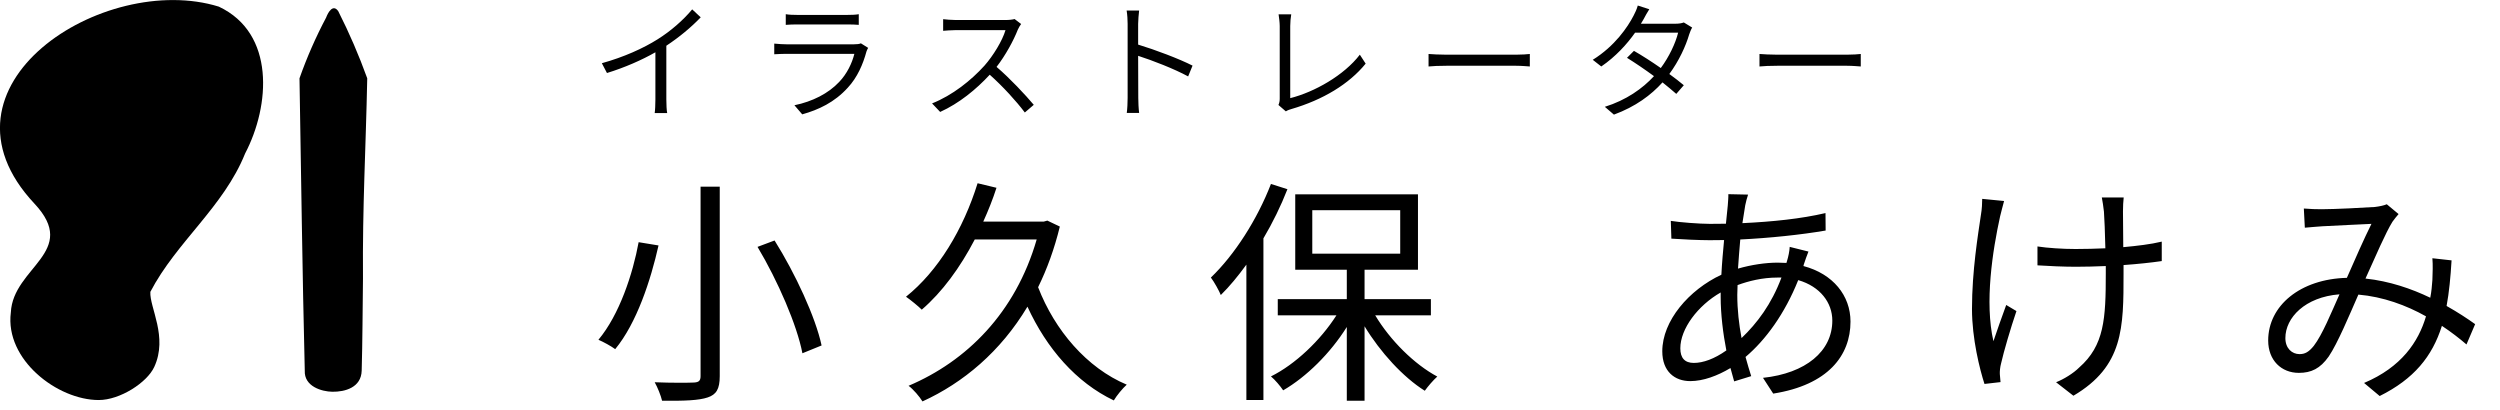
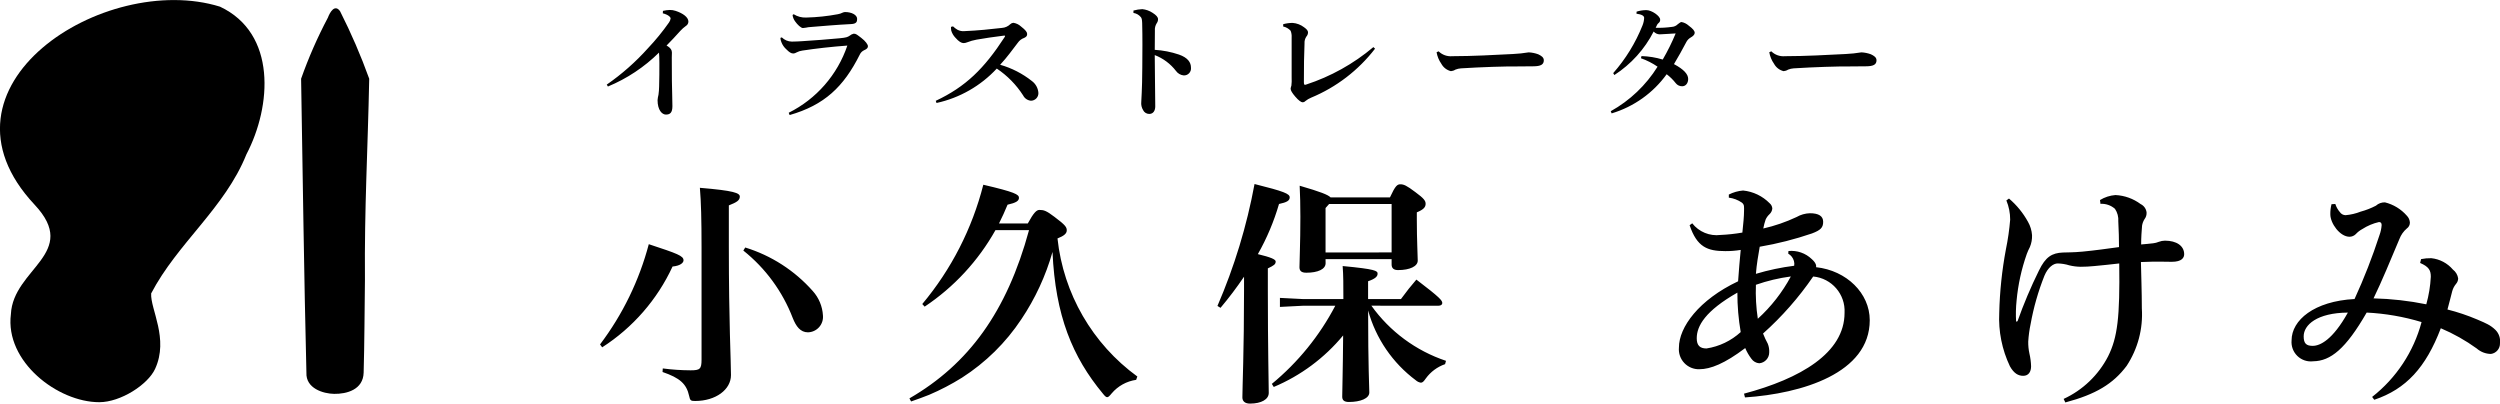
- <svg xmlns="http://www.w3.org/2000/svg" width="275" height="45" viewBox="0 0 275 45">
-   <defs>
-     <style>.a{font-size:26px;}.a,.b{font-family:DNPShueiMinPr6N-B, DNPShueiMinPr6N;letter-spacing:0.3em;}.b{font-size:14px;}</style>
-   </defs>
+ <svg xmlns="http://www.w3.org/2000/svg" width="273.524" height="44.158" viewBox="0 0 273.524 44.158">
  <path d="M187.2,563.7c-4.53,0-10.33-4.431-9.667-9.63.237-5,7.58-6.657,2.594-11.978-12.13-12.942,7.636-25.581,20.283-21.667,6.214,2.925,5.659,10.874,2.892,16.158-2.362,5.878-7.55,9.718-10.422,15.216-.1,1.733,1.962,4.944.428,8.262C192.514,561.782,189.54,563.7,187.2,563.7Z" transform="translate(-176.341 -519.696)" />
  <path d="M216.737,528.311c-.159,7.912-.532,14.046-.468,22.018-.038,3.013-.054,7.134-.142,10.14-.054,1.867-1.852,2.339-3.226,2.32-1.183-.016-3.116-.593-3.035-2.32-.265-10.7-.4-21.558-.581-32.158a49.579,49.579,0,0,1,2.93-6.683c.221-.592.759-1.526,1.335-.7A65.59,65.59,0,0,1,216.737,528.311Z" transform="translate(-176.341 -519.696)" />
-   <text class="a" transform="translate(65 42)">
-     <tspan x="0" y="0">小久保 あけみ</tspan>
-   </text>
-   <text class="b" transform="translate(65 12)">
-     <tspan x="0" y="0">イラストレーター</tspan>
-   </text>
+   <path d="M7.488-1.3c1.9.65,2.626,1.3,2.912,2.626.1.494.182.546.65.546,2.262,0,3.926-1.248,3.926-2.834,0-1.638-.234-5.616-.234-14.066v-4.5c.858-.338,1.2-.546,1.2-.962,0-.39-.624-.65-4.368-.962.13,1.56.182,3.432.182,6.578v12.22c0,1.04-.182,1.17-1.2,1.17A23.918,23.918,0,0,1,7.514-1.69Zm8.84-13.286A17.436,17.436,0,0,1,21.736-7.2c.364.91.832,1.56,1.664,1.56a1.689,1.689,0,0,0,1.638-1.846,4.364,4.364,0,0,0-1.118-2.678,16.275,16.275,0,0,0-7.384-4.758ZM.884-4a20.958,20.958,0,0,0,7.7-8.84c.858-.078,1.2-.416,1.2-.676,0-.494-.65-.728-3.8-1.768A31.536,31.536,0,0,1,.65-4.316Zm46.7-12.818C45.162-7.9,40.976-2.158,34.5,1.586l.182.338c.676-.234,1.326-.468,1.976-.728A26.1,26.1,0,0,0,40.248-.676a22.092,22.092,0,0,0,6.5-6.4,25.945,25.945,0,0,0,3.406-7.358c.312,6.968,2.184,11.492,5.512,15.5.208.26.338.39.468.39s.26-.13.494-.416A4.317,4.317,0,0,1,59.306-.442l.13-.364A21.511,21.511,0,0,1,50.7-15.912c.728-.286,1.014-.546,1.014-.884s-.13-.572-1.352-1.482c-.884-.676-1.17-.754-1.638-.754-.312,0-.624.286-1.274,1.482H44.3c.338-.676.65-1.352.936-2.054.936-.208,1.248-.416,1.248-.754,0-.364-.442-.624-3.9-1.43A33.01,33.01,0,0,1,35.906-8.736l.26.286a24.411,24.411,0,0,0,7.748-8.372Zm44.8,8.268c.26,0,.416-.13.416-.286,0-.286-.208-.572-2.834-2.574-.546.624-1.144,1.378-1.69,2.132H84.682v-1.95c.832-.286,1.04-.546,1.04-.832,0-.312-.234-.494-3.822-.832.078,1.014.078,2.08.078,3.614H77.584l-2.548-.13v.988l2.548-.13h3.51A27.757,27.757,0,0,1,74.152,0l.208.338A19.8,19.8,0,0,0,81.952-5.3c-.026,3.848-.1,5.98-.1,6.708,0,.39.234.572.728.572,1.274,0,2.236-.39,2.236-1.04,0-.52-.13-2.756-.13-8.97A14.238,14.238,0,0,0,89.908-.39a1.081,1.081,0,0,0,.546.26c.182,0,.312-.13.546-.468a4.367,4.367,0,0,1,2.106-1.56l.1-.364a16.433,16.433,0,0,1-8.164-6.032ZM68.536-8.32a40.433,40.433,0,0,0,2.574-3.406v1.482c0,6.578-.182,10.686-.182,11.726,0,.416.286.676.832.676,1.248,0,2.054-.468,2.054-1.17,0-.962-.1-4.94-.1-11.154v-2.47c.65-.312.858-.442.858-.754,0-.234-.546-.468-1.95-.806a25.59,25.59,0,0,0,2.314-5.486c.858-.182,1.17-.364,1.17-.728,0-.39-.624-.65-3.848-1.456A62.013,62.013,0,0,1,68.2-8.528Zm11.492-5.33h7.228v.6c0,.39.234.6.7.6,1.3,0,2.158-.416,2.158-1.04,0-.6-.1-2.158-.1-4.472v-.806c.754-.312.962-.572.962-.936,0-.312-.156-.572-1.118-1.274-.962-.728-1.274-.858-1.638-.858-.338,0-.546.13-1.144,1.43h-6.5c-.286-.286-1.066-.6-3.38-1.274.052.962.078,2.184.078,3.406,0,3.016-.1,4.654-.1,5.512,0,.416.234.6.754.6,1.274,0,2.106-.39,2.106-1.04Zm0-.728V-19.24l.39-.442h6.838v5.3Zm45.89,15.86c6.24-.416,13.65-2.652,13.65-8.45,0-2.938-2.522-5.434-5.876-5.8.052-.182-.026-.494-.468-.884a3.221,3.221,0,0,0-2.548-.884l-.026.286a1.349,1.349,0,0,1,.624.806,1.155,1.155,0,0,1,.026.52,25.863,25.863,0,0,0-4.186.884c.078-1.04.26-2.054.416-2.964a36.838,36.838,0,0,0,5.72-1.456c.962-.364,1.222-.65,1.222-1.274s-.494-.936-1.456-.936a3.118,3.118,0,0,0-1.456.416A17.889,17.889,0,0,1,127.92-17a7,7,0,0,1,.26-.988,1.853,1.853,0,0,1,.416-.572.963.963,0,0,0,.312-.624.8.8,0,0,0-.286-.572,4.746,4.746,0,0,0-2.912-1.4,4.182,4.182,0,0,0-1.56.442v.338a3.218,3.218,0,0,1,1.43.546c.286.234.234.442.234.91,0,.572-.078,1.4-.182,2.366a18.961,18.961,0,0,1-2.392.26,3.384,3.384,0,0,1-3.094-1.274l-.286.208c.806,2.392,1.95,2.834,3.9,2.834a10.2,10.2,0,0,0,1.69-.13c-.1,1.014-.208,2.314-.286,3.432-4.29,2.028-6.474,5.018-6.474,7.254a2.178,2.178,0,0,0,2.236,2.366c1.222,0,2.782-.624,5.018-2.314a5.354,5.354,0,0,0,.676,1.17,1.151,1.151,0,0,0,.858.494,1.194,1.194,0,0,0,1.092-1.2,2.253,2.253,0,0,0-.156-.936,9.846,9.846,0,0,1-.52-1.118,34.472,34.472,0,0,0,5.486-6.24,3.784,3.784,0,0,1,3.432,3.978c0,4.394-4.836,7.2-11,8.84Zm5.018-13.234a17.341,17.341,0,0,1-3.614,4.628,19.788,19.788,0,0,1-.208-3.718A19.112,19.112,0,0,1,130.936-11.752ZM125.45-5.668a7.167,7.167,0,0,1-3.744,1.794c-.728,0-1.066-.338-1.066-1.118,0-1.352.936-2.99,4.446-4.992A24.97,24.97,0,0,0,125.45-5.668Zm35.516,7.7c3.328-.884,5.226-2.028,6.708-4a10.233,10.233,0,0,0,1.664-6.292c0-1.768-.078-3.926-.1-5.07,1.69-.078,2.834-.026,3.38-.026,1.118,0,1.352-.468,1.352-.832,0-.91-.832-1.482-2.106-1.482a1.953,1.953,0,0,0-.676.13,2.249,2.249,0,0,1-.6.156c-.416.052-.754.078-1.326.13,0-.78.052-1.456.1-2.054a1.879,1.879,0,0,1,.26-.7,1.091,1.091,0,0,0,.234-.754,1.165,1.165,0,0,0-.65-.91,5.021,5.021,0,0,0-2.756-.988,3.8,3.8,0,0,0-1.69.546l.052.416a2.2,2.2,0,0,1,1.586.546,2.171,2.171,0,0,1,.364,1.378c.052,1.04.078,1.9.078,2.808-1.326.182-2.626.364-3.978.494-1.04.1-1.716.078-2.158.1-1.2.052-1.9.468-2.626,1.976a51.142,51.142,0,0,0-2.34,5.538l-.156.052a13.942,13.942,0,0,1,.052-2.314,21.193,21.193,0,0,1,1.118-5.1,6.629,6.629,0,0,1,.338-.754,3.049,3.049,0,0,0,.234-1.3,3.408,3.408,0,0,0-.442-1.456,9.066,9.066,0,0,0-2.08-2.548l-.286.208a5.455,5.455,0,0,1,.416,2.106,27.075,27.075,0,0,1-.468,3.25,43.213,43.213,0,0,0-.728,6.942,12.208,12.208,0,0,0,1.17,5.85c.442.78.91,1.04,1.456,1.04.6,0,.858-.468.858-1.04a7.084,7.084,0,0,0-.182-1.4,5.731,5.731,0,0,1-.13-1.3,13.231,13.231,0,0,1,.26-1.924,27.342,27.342,0,0,1,1.508-5.278c.39-.936.988-1.352,1.456-1.352a4.552,4.552,0,0,1,1.274.208,5.627,5.627,0,0,0,1.248.156c.416,0,1.014-.026,1.482-.078.91-.078,1.768-.182,2.73-.286.078,5.876-.182,8.086-1.222,10.166a10.339,10.339,0,0,1-4.862,4.654Zm38.818-15.262c.962.416,1.17.806,1.17,1.508a13.708,13.708,0,0,1-.494,3.016,32.977,32.977,0,0,0-5.772-.65c.91-1.872,1.872-4.212,2.834-6.5A2.807,2.807,0,0,1,198.328-17a.776.776,0,0,0,.338-.65,1.169,1.169,0,0,0-.338-.754,4.671,4.671,0,0,0-2.392-1.456,1.415,1.415,0,0,0-.988.364,8.288,8.288,0,0,1-1.664.65,5.927,5.927,0,0,1-1.664.39A.766.766,0,0,1,191-18.8a2.487,2.487,0,0,1-.494-.884l-.416.026a4.14,4.14,0,0,0-.13,1.118c0,.962,1.04,2.444,2.106,2.444a.991.991,0,0,0,.676-.286,2.7,2.7,0,0,1,.7-.546,5.769,5.769,0,0,1,1.846-.78c.208,0,.286.13.286.338a3.913,3.913,0,0,1-.234,1.092,64.485,64.485,0,0,1-2.73,6.994c-4.42.234-6.89,2.314-6.89,4.524a2.116,2.116,0,0,0,2.366,2.288c1.9-.026,3.562-1.352,5.85-5.33a25.025,25.025,0,0,1,6.006,1.04,15.47,15.47,0,0,1-5.408,8.19l.234.312c3.484-1.17,5.642-3.536,7.28-7.826a20.1,20.1,0,0,1,3.926,2.21,2.392,2.392,0,0,0,1.56.6,1.144,1.144,0,0,0,.988-1.17,1.742,1.742,0,0,0-.494-1.456,3.578,3.578,0,0,0-.858-.624c-.234-.13-.6-.286-1.144-.52a22.153,22.153,0,0,0-3.25-1.092c.234-.832.364-1.43.52-2a2.166,2.166,0,0,1,.442-.832.909.909,0,0,0,.208-.572,1.482,1.482,0,0,0-.572-.962,3.608,3.608,0,0,0-2.366-1.248,5.262,5.262,0,0,0-1.118.1ZM191.88-7.8c-1.664,2.99-3.042,3.64-3.848,3.64-.7,0-.988-.26-.988-1.04C187.044-6.448,188.5-7.774,191.88-7.8Z" transform="translate(65 42)" />
+   <path d="M7.518-10.542c.616.154.854.42.854.56a.939.939,0,0,1-.182.448,24.84,24.84,0,0,1-2.3,2.814A25.747,25.747,0,0,1,1.386-2.744l.126.21A17.508,17.508,0,0,0,7.1-6.244c.028.308.042.6.042,1.148,0,.7,0,1.834-.028,2.562a7.4,7.4,0,0,1-.07.9,3.425,3.425,0,0,0-.1.588c0,1.106.5,1.582.91,1.582.462,0,.714-.21.714-.924s-.042-1.6-.056-2.744C8.5-4.074,8.5-4.984,8.5-5.7c0-.224.014-.448.014-.546,0-.252-.126-.518-.588-.77.574-.574.952-.994,1.512-1.61a3.808,3.808,0,0,1,.6-.532.565.565,0,0,0,.28-.476c0-.476-.588-.91-1.4-1.176a1.857,1.857,0,0,0-.63-.1,3.5,3.5,0,0,0-.756.1ZM21.392.588C25.186-.5,27.3-2.492,29.064-6.02a.97.97,0,0,1,.49-.49c.294-.126.406-.252.406-.434s-.266-.56-.728-.91-.574-.462-.826-.462a1.036,1.036,0,0,0-.448.224c-.224.154-.378.21-1.106.28-1.036.1-2.954.252-4.158.322-.322.014-.6.042-1.064.042a1.584,1.584,0,0,1-1.092-.462l-.154.056a1.291,1.291,0,0,0,.1.448,2.017,2.017,0,0,0,.574.826c.28.28.49.434.742.434a.668.668,0,0,0,.336-.112,1.913,1.913,0,0,1,.658-.21c1.456-.224,3.206-.42,4.914-.546A12.8,12.8,0,0,1,21.294.336Zm.322-10.948a1.459,1.459,0,0,0,.28.7c.252.364.644.728.854.728a1.807,1.807,0,0,0,.336-.042,2.574,2.574,0,0,1,.5-.07c1.4-.112,2.758-.238,4.438-.322.56-.028.658-.238.658-.56,0-.462-.63-.756-1.316-.756a.669.669,0,0,0-.252.056,1.876,1.876,0,0,1-.546.182,21.6,21.6,0,0,1-3.444.364,2.372,2.372,0,0,1-1.386-.364Zm17.332,1.3a2.195,2.195,0,0,0,.028.406,1.911,1.911,0,0,0,.448.77c.392.448.672.6.91.6a1.069,1.069,0,0,0,.378-.084,5.446,5.446,0,0,1,1.036-.294c.826-.14,1.862-.308,2.94-.434.084-.014.182-.014.182.028a.378.378,0,0,1-.07.154c-2.212,3.4-4.228,5.4-7.518,6.944l.084.238a12.7,12.7,0,0,0,6.594-3.766,10.117,10.117,0,0,1,2.884,2.94A1.058,1.058,0,0,0,47.8-.98a.823.823,0,0,0,.812-.84,1.77,1.77,0,0,0-.714-1.316,9.981,9.981,0,0,0-3.472-1.778c.8-.868,1.316-1.61,1.932-2.408a1.4,1.4,0,0,1,.7-.532c.238-.112.322-.224.322-.42s-.126-.406-.686-.84a1.561,1.561,0,0,0-.826-.392.556.556,0,0,0-.336.154,1.438,1.438,0,0,1-.91.406c-1.176.14-2.688.294-4.074.35a1.36,1.36,0,0,1-.8-.154,2.453,2.453,0,0,1-.476-.364ZM59.01-10.584a1.269,1.269,0,0,1,.8.448c.1.112.14.266.154.644.042,1.61.028,3.052.014,4.872-.014,2.6-.112,3.486-.112,3.766a1.437,1.437,0,0,0,.2.9.74.74,0,0,0,.672.42c.462,0,.658-.392.658-.826,0-1.582-.056-3.878-.056-5.614a5.361,5.361,0,0,1,2.324,1.736,1.185,1.185,0,0,0,.84.49.765.765,0,0,0,.8-.854c0-.574-.35-1.092-1.316-1.428a10.2,10.2,0,0,0-2.646-.518c0-.98,0-1.568.014-2.086a1.333,1.333,0,0,1,.2-.826A.714.714,0,0,0,61.7-9.9c0-.224-.2-.448-.6-.7A2.49,2.49,0,0,0,59.976-11a4.223,4.223,0,0,0-.966.154ZM85.26-6.846a22.057,22.057,0,0,1-7.364,4.1.433.433,0,0,1-.112.028c-.1,0-.126-.084-.126-.336,0-1.638.014-2.982.07-4.186a1.194,1.194,0,0,1,.2-.756.7.7,0,0,0,.182-.462c0-.182-.14-.35-.434-.56a2.359,2.359,0,0,0-1.246-.476,3.99,3.99,0,0,0-1.036.14V-9.1a1.52,1.52,0,0,1,.812.462,1.686,1.686,0,0,1,.112.728v4.4a4.945,4.945,0,0,1-.028.882,1.568,1.568,0,0,0-.084.322c0,.2.154.462.5.868.378.448.672.63.8.63a.432.432,0,0,0,.322-.14,2.532,2.532,0,0,1,.616-.364,17.111,17.111,0,0,0,7-5.362Zm6.916.56a3.094,3.094,0,0,0,.518,1.26,1.635,1.635,0,0,0,1.05.812,1.059,1.059,0,0,0,.49-.168,2.006,2.006,0,0,1,.616-.14c2.254-.14,4.76-.224,6.258-.21.532,0,.938-.014,1.638-.014.84,0,1.162-.2,1.162-.658,0-.322-.28-.5-.616-.658a3.527,3.527,0,0,0-1.036-.21,14.827,14.827,0,0,1-1.722.182c-1.988.1-4.438.238-6.636.238a1.886,1.886,0,0,1-1.5-.532Zm22.358.658a7.7,7.7,0,0,1,1.82.924A14.174,14.174,0,0,1,111.23.168l.1.238a11.512,11.512,0,0,0,6.02-4.284,5.4,5.4,0,0,1,.994.98.87.87,0,0,0,.7.336c.392,0,.658-.336.658-.8,0-.518-.476-1.05-1.554-1.624.434-.728.952-1.638,1.372-2.45a1.215,1.215,0,0,1,.462-.462c.252-.14.434-.322.434-.5,0-.224-.168-.434-.658-.8a1.6,1.6,0,0,0-.784-.392c-.1,0-.224.1-.406.238a.992.992,0,0,1-.644.294,10.949,10.949,0,0,1-1.778.1c.084-.168.126-.266.168-.35s.1-.112.182-.2a.4.4,0,0,0,.14-.35c0-.392-.924-1.036-1.512-1.036a3.585,3.585,0,0,0-1.064.168l-.014.224c.6.084.84.238.84.462a2.509,2.509,0,0,1-.182.826A17.957,17.957,0,0,1,111.5-4l.126.21a12.365,12.365,0,0,0,4.3-4.76.9.9,0,0,0,.658.308c.252,0,1.064-.07,1.75-.1a23.586,23.586,0,0,1-1.414,2.856,8.98,8.98,0,0,0-2.324-.378Zm14.042-.658a3.094,3.094,0,0,0,.518,1.26,1.635,1.635,0,0,0,1.05.812,1.059,1.059,0,0,0,.49-.168,2.006,2.006,0,0,1,.616-.14c2.254-.14,4.76-.224,6.258-.21.532,0,.938-.014,1.638-.014.84,0,1.162-.2,1.162-.658,0-.322-.28-.5-.616-.658a3.527,3.527,0,0,0-1.036-.21,14.827,14.827,0,0,1-1.722.182c-1.988.1-4.438.238-6.636.238a1.886,1.886,0,0,1-1.5-.532Z" transform="translate(65 12)" />
</svg>
